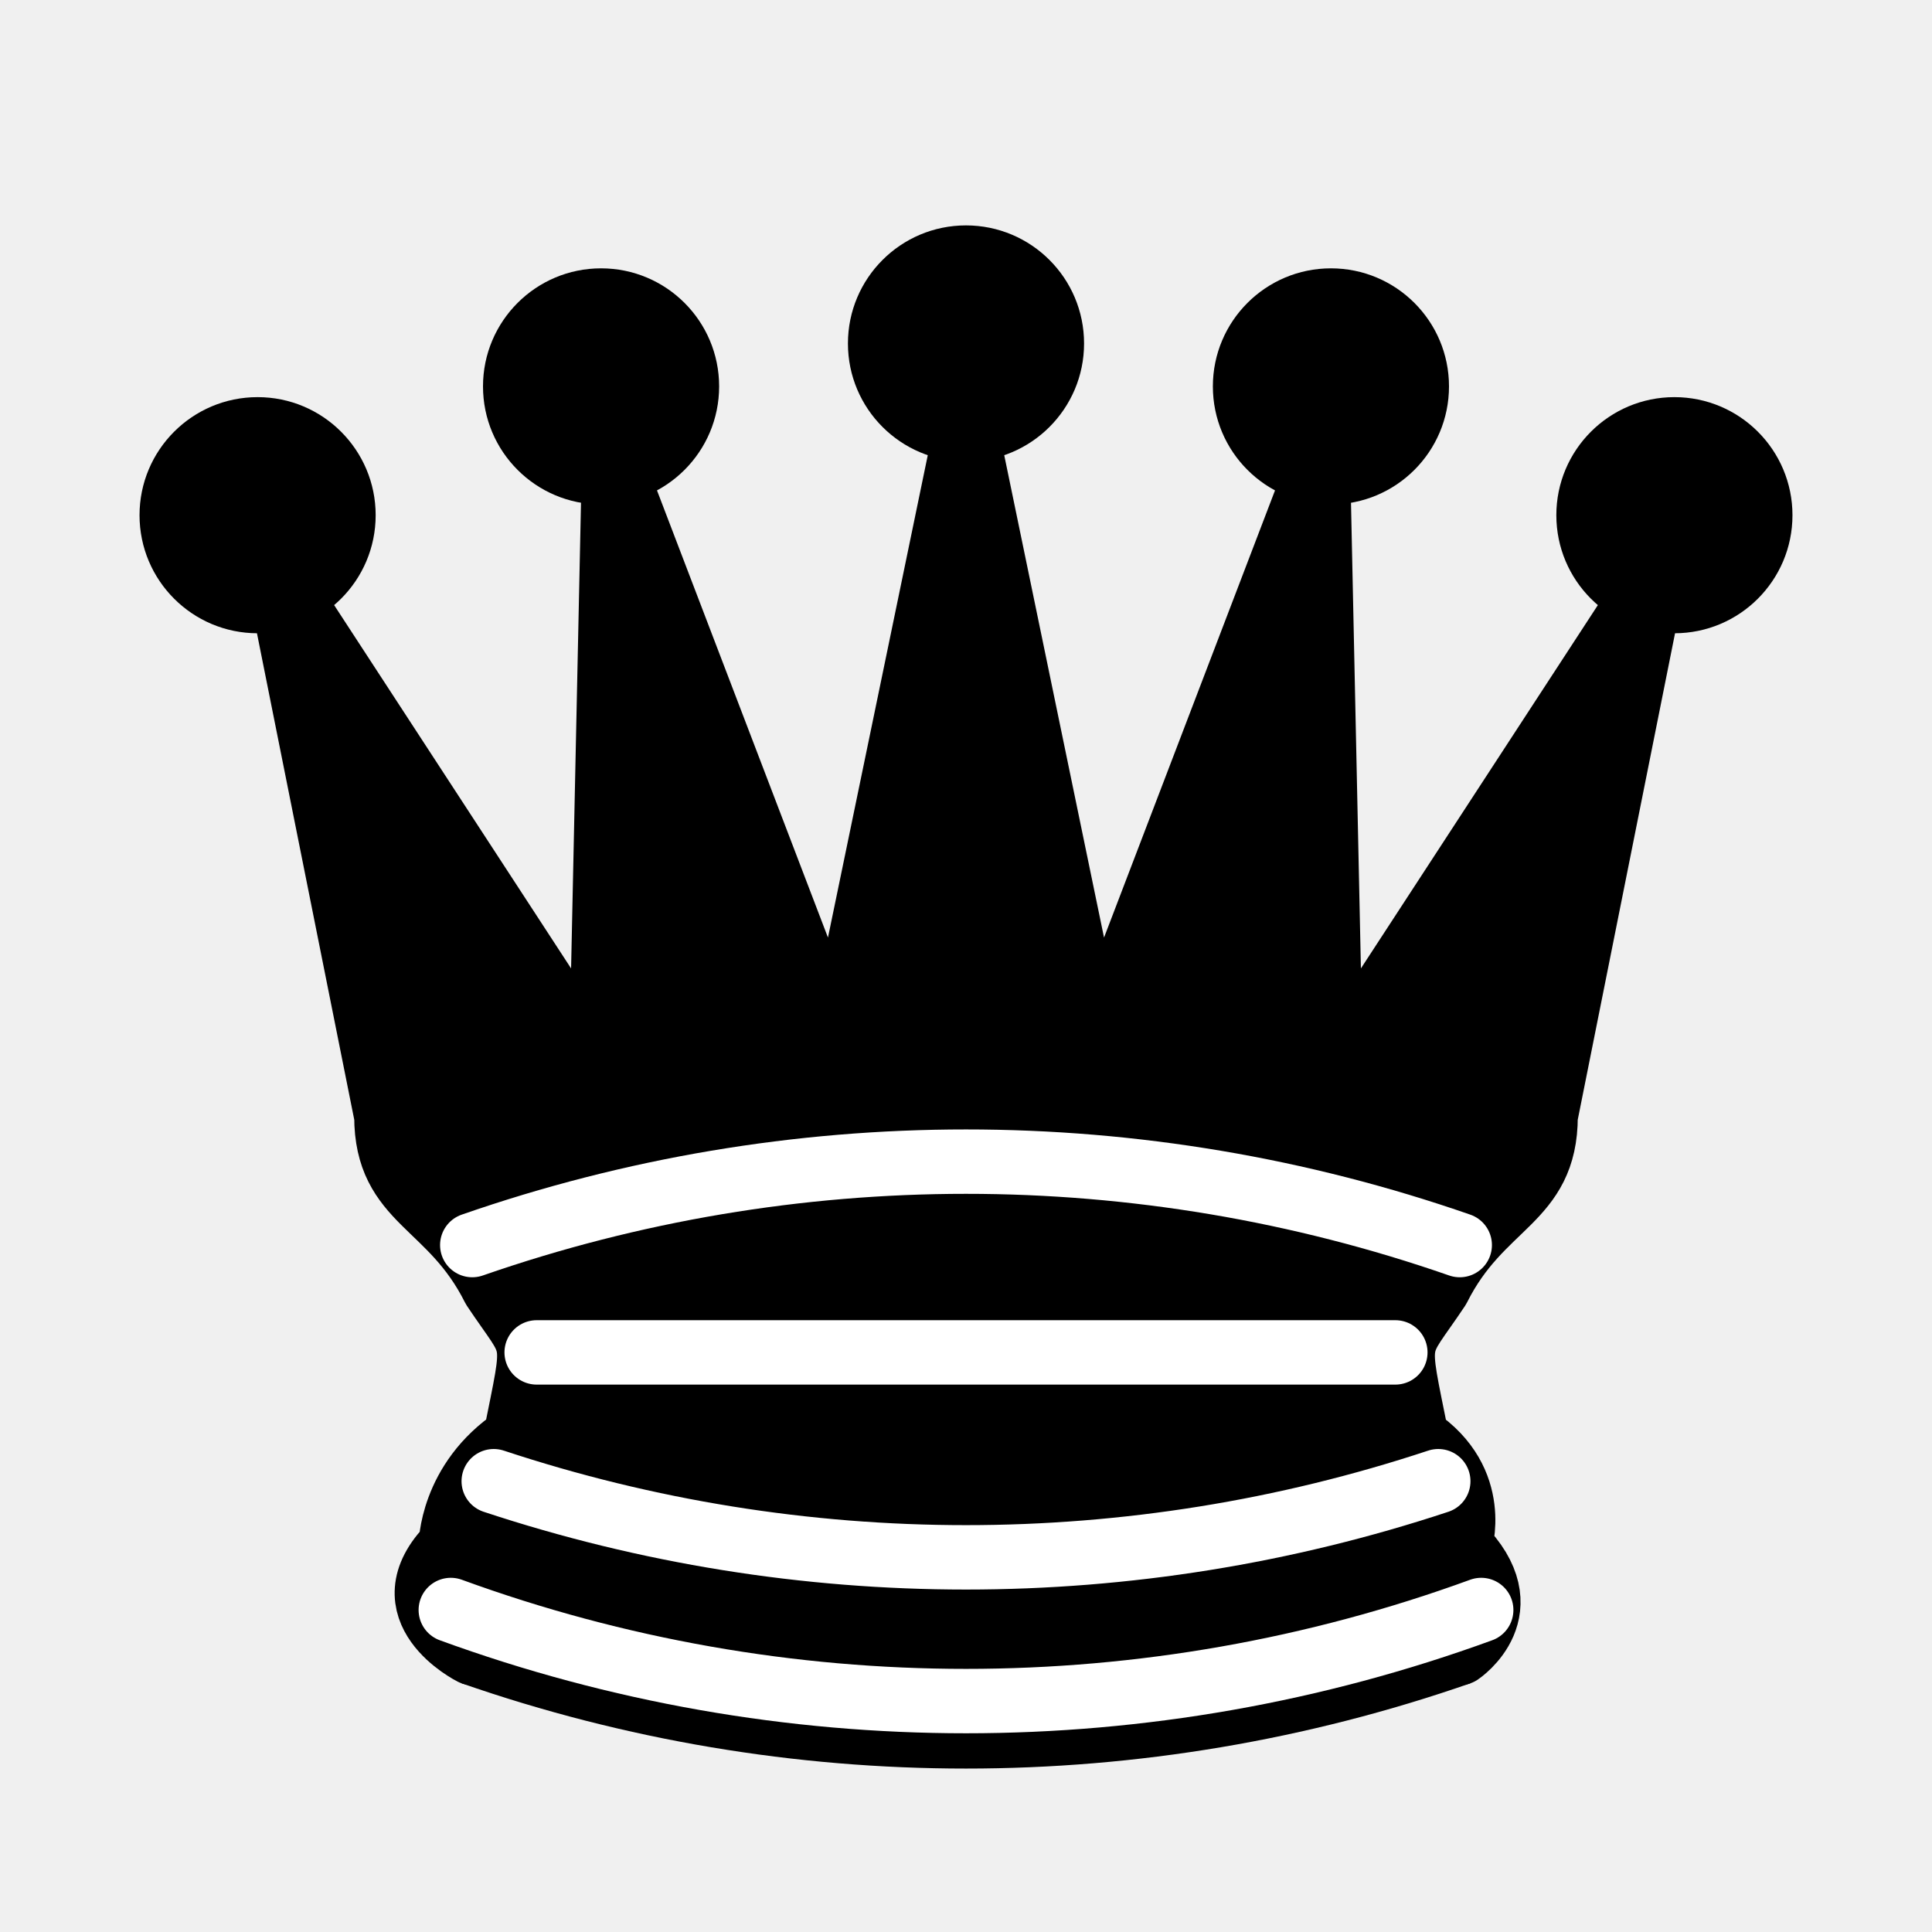
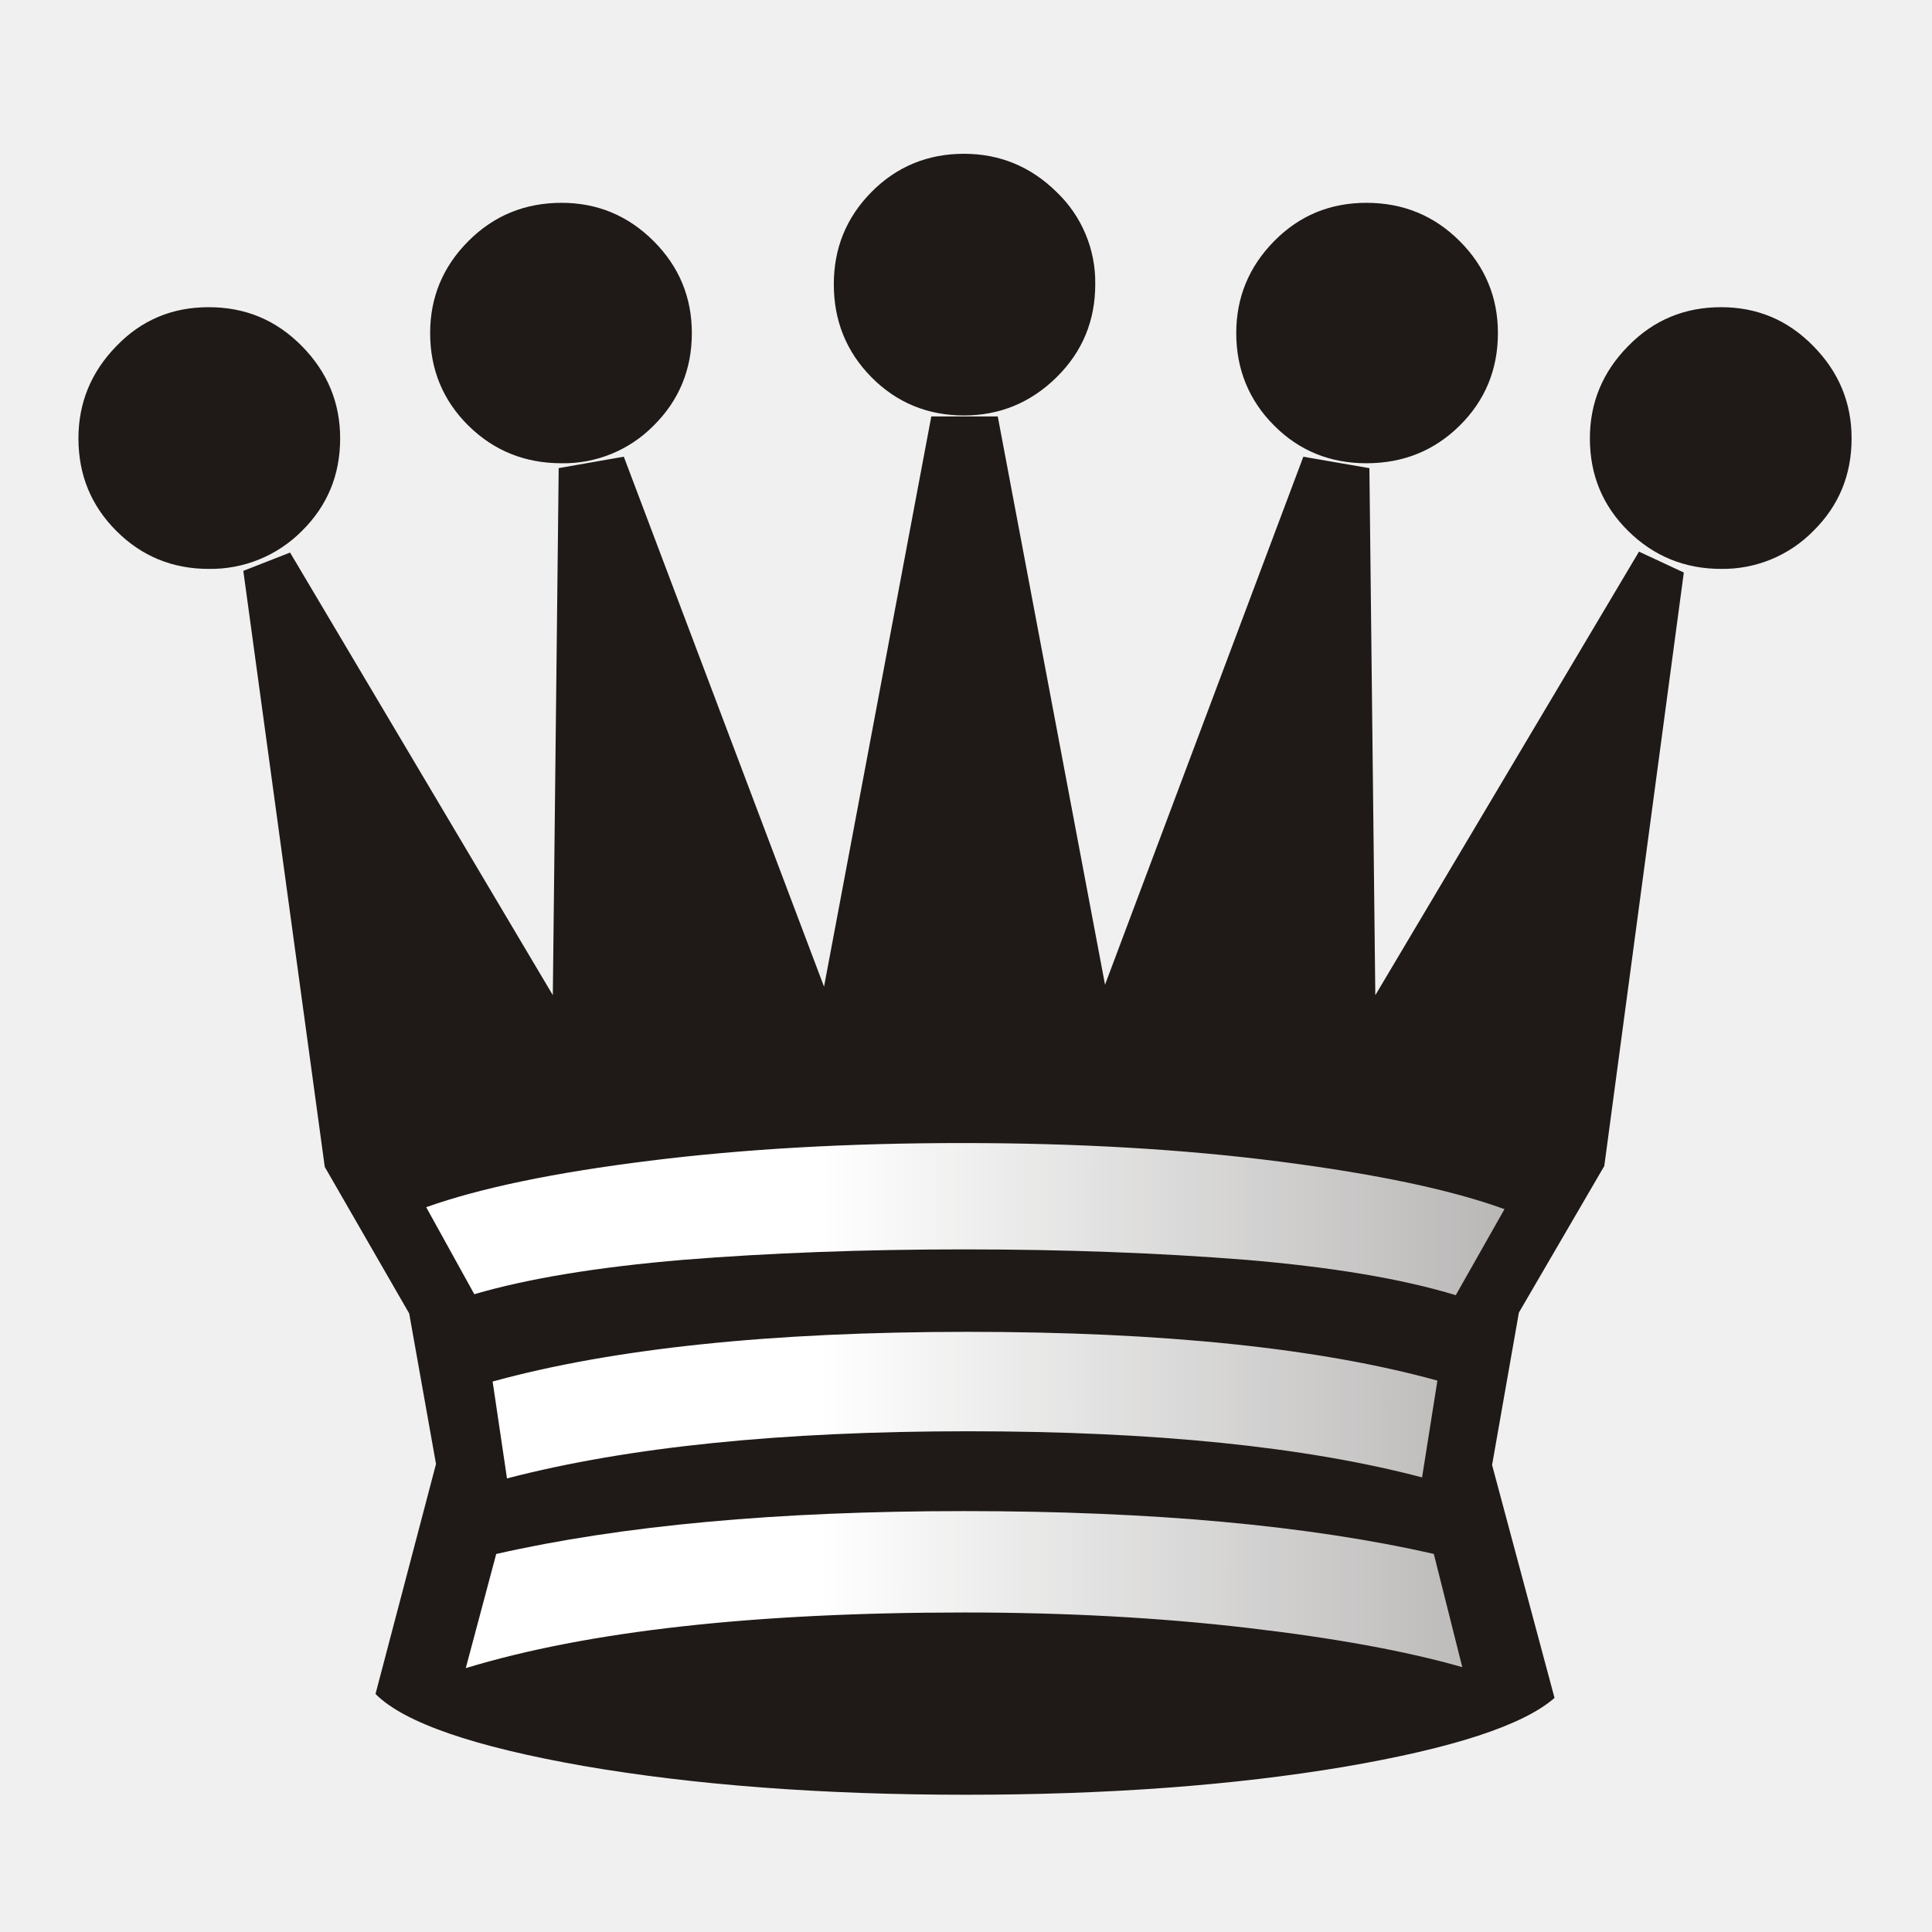
- <svg xmlns="http://www.w3.org/2000/svg" viewBox="0 0 45 45">
-   <g id="black-queen" class="black queen" fill="#000" fill-rule="evenodd" stroke="#000" stroke-width="1.5" stroke-linecap="round" stroke-linejoin="round">
-     <g fill="#000" stroke="none">
-       <circle cx="6" cy="12" r="2.75" />
-       <circle cx="14" cy="9" r="2.75" />
-       <circle cx="22.5" cy="8" r="2.75" />
-       <circle cx="31" cy="9" r="2.75" />
-       <circle cx="39" cy="12" r="2.75" />
-     </g>
-     <path d="M9 26c8.5-1.5 21-1.5 27 0l2.5-12.5L31 25l-.3-14.1-5.2 13.6-3-14.5-3 14.5-5.2-13.6L14 25 6.5 13.5 9 26zM9 26c0 2 1.5 2 2.5 4 1 1.5 1 1 .5 3.5-1.5 1-1.5 2.5-1.5 2.5-1.5 1.5.5 2.5.5 2.5 6.5 1 16.5 1 23 0 0 0 1.5-1 0-2.5 0 0 .5-1.5-1-2.5-.5-2.5-.5-2 .5-3.5 1-2 2.5-2 2.5-4-8.5-1.5-18.5-1.5-27 0z" stroke-linecap="butt" />
-     <path d="M11 38.5a35 35 1 0 0 23 0" fill="none" stroke-linecap="butt" />
-     <path d="M11 29a35 35 1 0 1 23 0M12.5 31.5h20M11.5 34.5a35 35 1 0 0 22 0M10.5 37.5a35 35 1 0 0 24 0" fill="none" stroke="#fff" />
-   </g>
+ <svg xmlns="http://www.w3.org/2000/svg" width="50mm" height="50mm" fill-rule="evenodd" clip-rule="evenodd" image-rendering="optimizeQuality" shape-rendering="geometricPrecision" text-rendering="geometricPrecision" viewBox="0 0 50 50">
+   <linearGradient id="a" x1="21.253" x2="77.764" y1="37.224" y2="37.36" gradientUnits="userSpaceOnUse">
+     <stop offset="0" stop-color="#fff" />
+     <stop offset="1" stop-color="#fff" stop-opacity="0" />
+   </linearGradient>
+   <path fill="#1f1a17" d="M24.95 10.752c-.94 0-1.745-.33-2.397-.99s-.974-1.465-.974-2.405c0-.931.322-1.727.974-2.387s1.456-.99 2.396-.99c.923 0 1.727.33 2.396.99a3.23 3.23 0 0 1 1 2.387c0 .94-.33 1.744-1 2.405-.669.66-1.473.99-2.396.99zm15.281 33.19c-.812.71-2.633 1.304-5.46 1.786-2.828.474-6.088.72-9.771.72-3.75 0-7.053-.254-9.898-.745-2.844-.5-4.64-1.118-5.384-1.863l1.566-5.952-.694-3.895L8.405 30.2 6.297 14.774l1.21-.474 6.8 11.455.152-13.64 1.685-.296 5.182 13.716 2.776-14.757h1.72l2.776 14.706L33.73 11.82l1.71.296.153 13.64 6.824-11.48 1.16.541-2.058 15.359-2.21 3.793-.694 3.945zM14.535 11.989c-.948 0-1.752-.322-2.413-.974-.66-.652-.99-1.456-.99-2.396 0-.923.33-1.719.99-2.38s1.465-.99 2.413-.99c.923 0 1.719.33 2.38.99s.99 1.457.99 2.38c0 .94-.33 1.744-.99 2.396a3.266 3.266 0 0 1-2.38.974m20.828 0c-.94 0-1.736-.322-2.387-.974-.652-.652-.982-1.456-.982-2.396 0-.923.33-1.719.982-2.38s1.447-.99 2.387-.99c.948 0 1.753.33 2.413.99s.99 1.457.99 2.38c0 .94-.33 1.744-.99 2.396s-1.465.974-2.413.974M5.4 14.723c-.94 0-1.736-.33-2.388-.982s-.982-1.448-.982-2.396c0-.923.33-1.719.982-2.388C3.664 8.28 4.46 7.95 5.4 7.95c.948 0 1.744.33 2.413 1.007.66.67.99 1.465.99 2.388 0 .948-.33 1.744-.99 2.396a3.323 3.323 0 0 1-2.413.982m39.141 0c-.94 0-1.744-.33-2.404-.982s-.991-1.448-.991-2.396q0-1.385.99-2.388c.66-.677 1.465-1.007 2.405-1.007.931 0 1.727.33 2.388 1.007.66.67.99 1.465.99 2.388 0 .948-.33 1.744-.99 2.396a3.28 3.28 0 0 1-2.388.982" />
+   <path fill="url(#a)" d="M37.2 35.73c-3.04-.84-7.095-1.262-12.15-1.262-5.096 0-9.194.431-12.301 1.286l.372 2.507c3.124-.813 7.095-1.22 11.93-1.22 4.809 0 8.729.398 11.752 1.194zm1.736-4.437c-1.372-.5-3.302-.906-5.791-1.228-2.49-.322-5.233-.483-8.247-.483-2.946 0-5.638.153-8.085.458-2.447.304-4.378.702-5.783 1.202l1.245 2.252c1.388-.406 3.191-.703 5.41-.89 2.21-.177 4.631-.27 7.264-.27s5.063.093 7.29.27q3.353.281 5.436.915zm-1.092 11.853-.737-2.93c-3.226-.736-7.281-1.109-12.158-1.109-4.826 0-8.864.373-12.107 1.11l-.788 2.954c3.142-.956 7.443-1.44 12.92-1.44 2.625 0 5.072.136 7.316.399 2.252.262 4.106.601 5.554 1.016" />
</svg>
